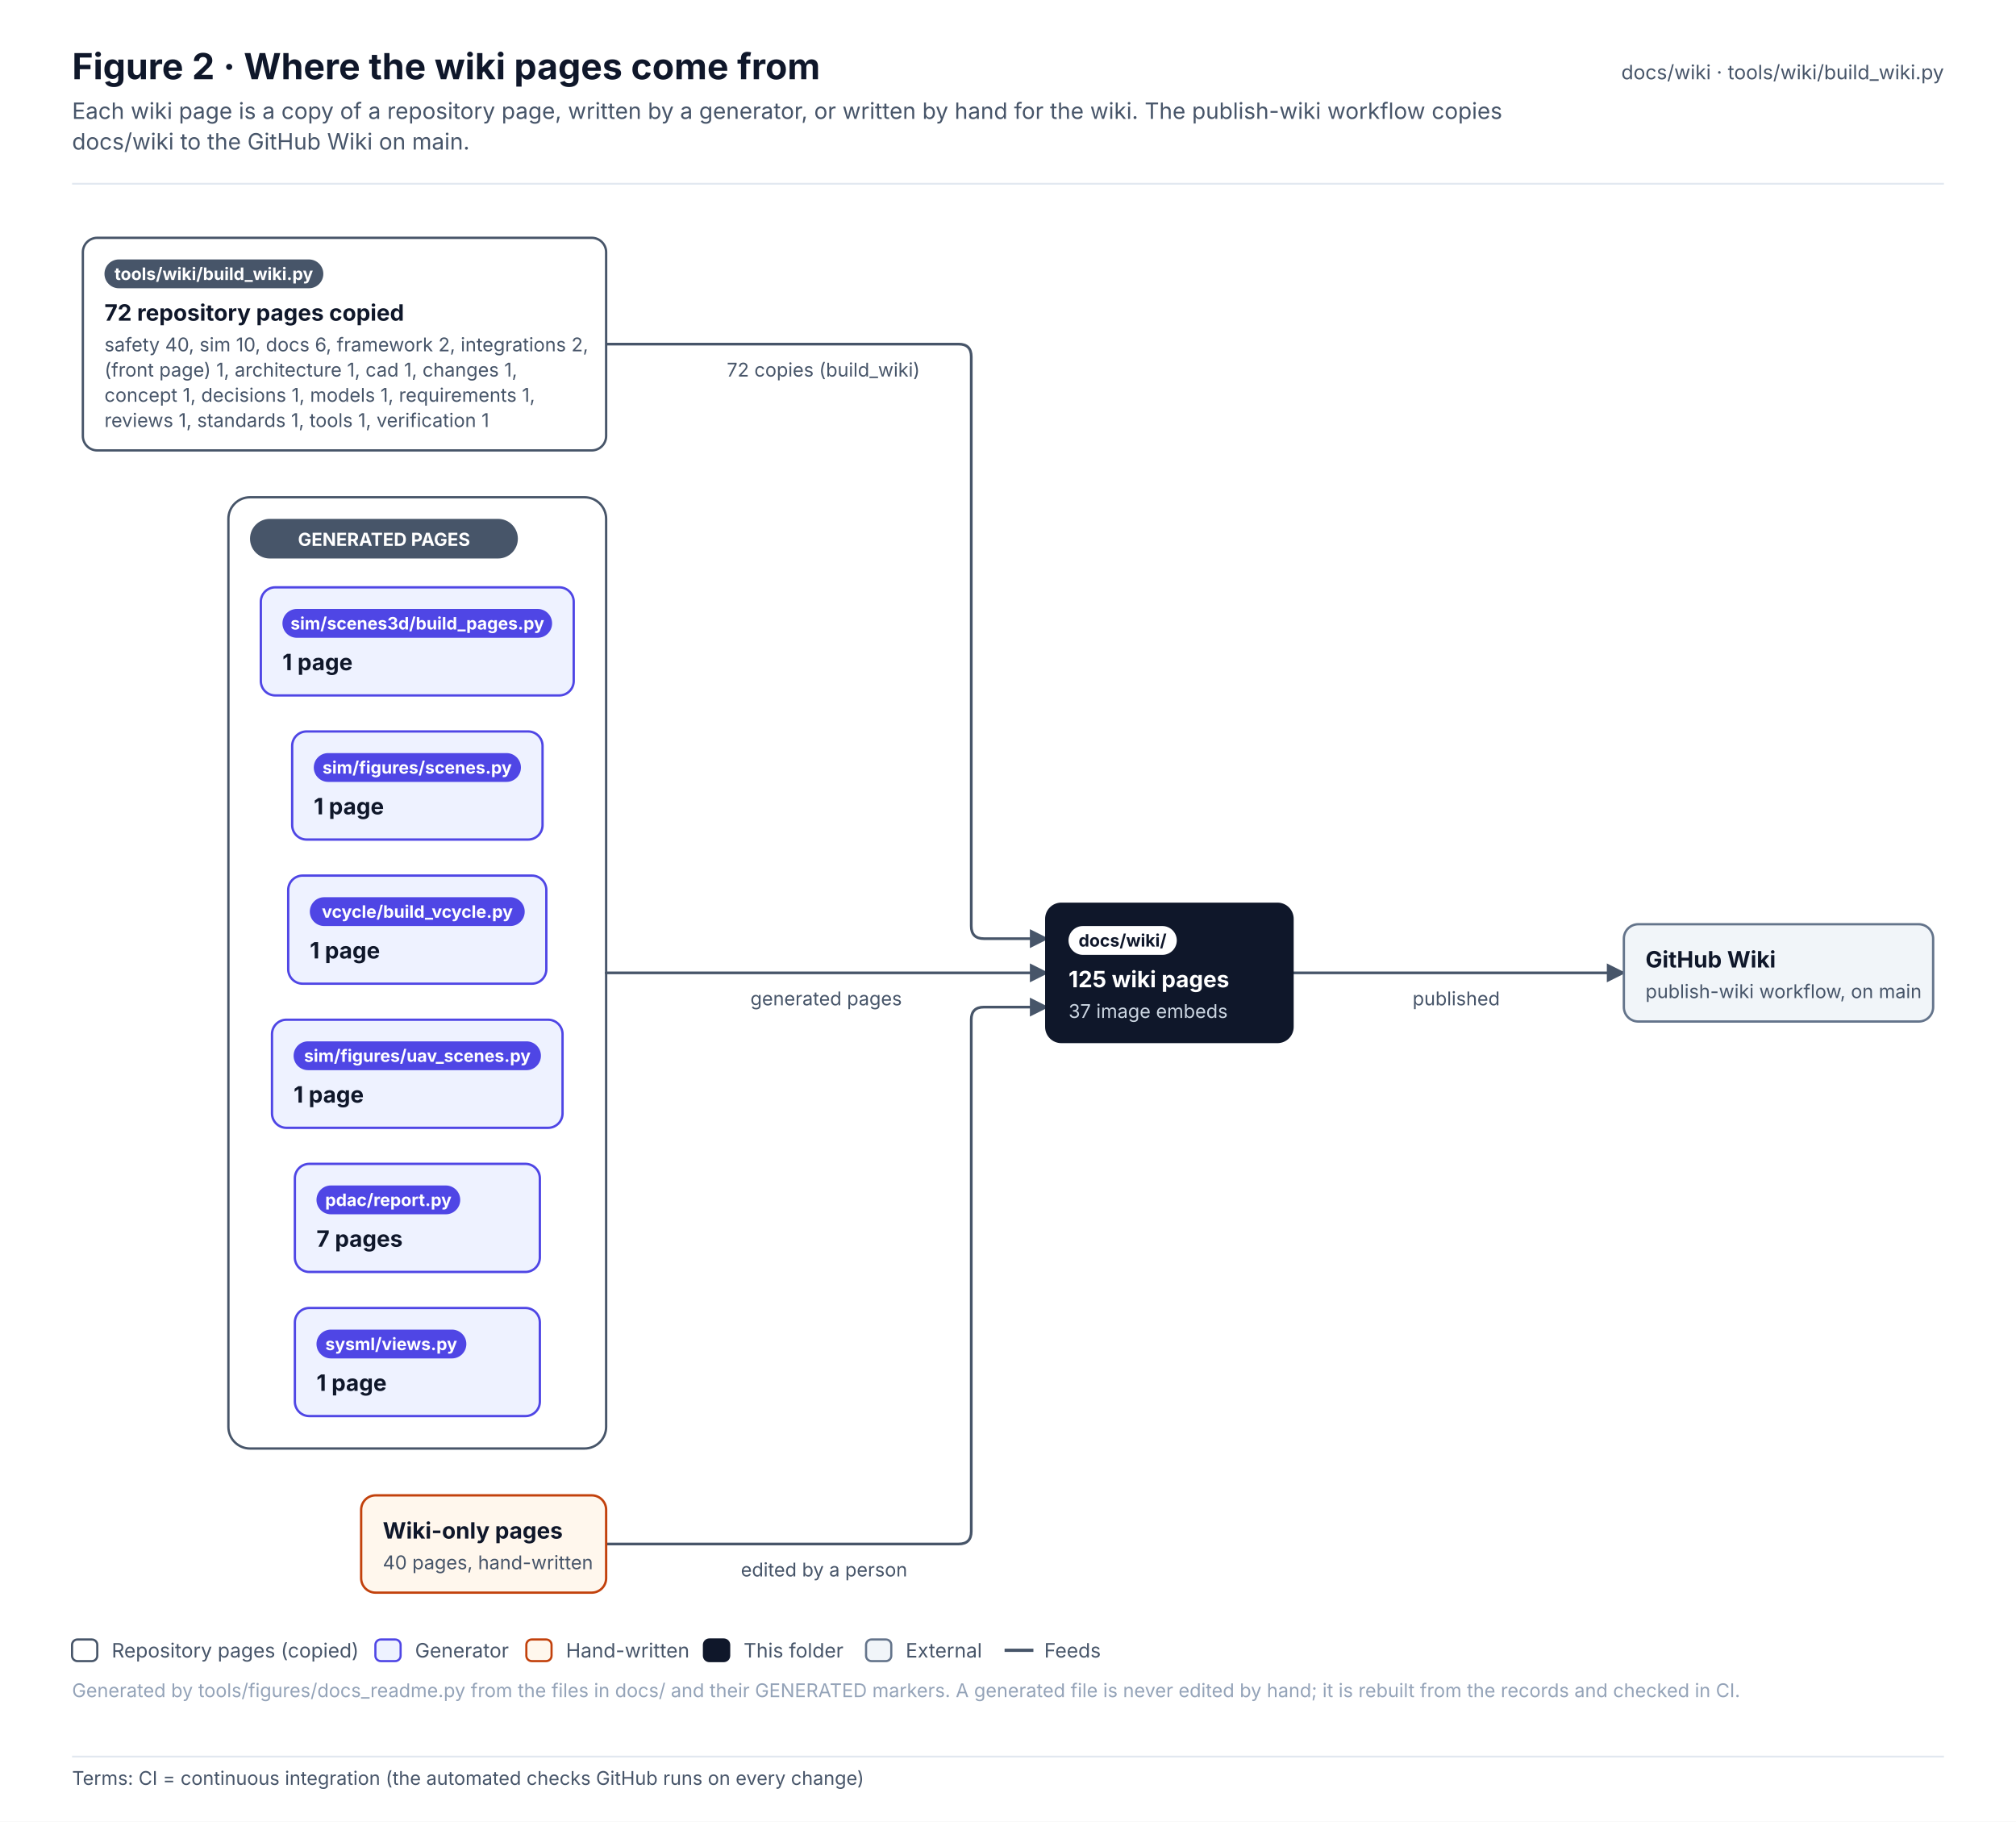
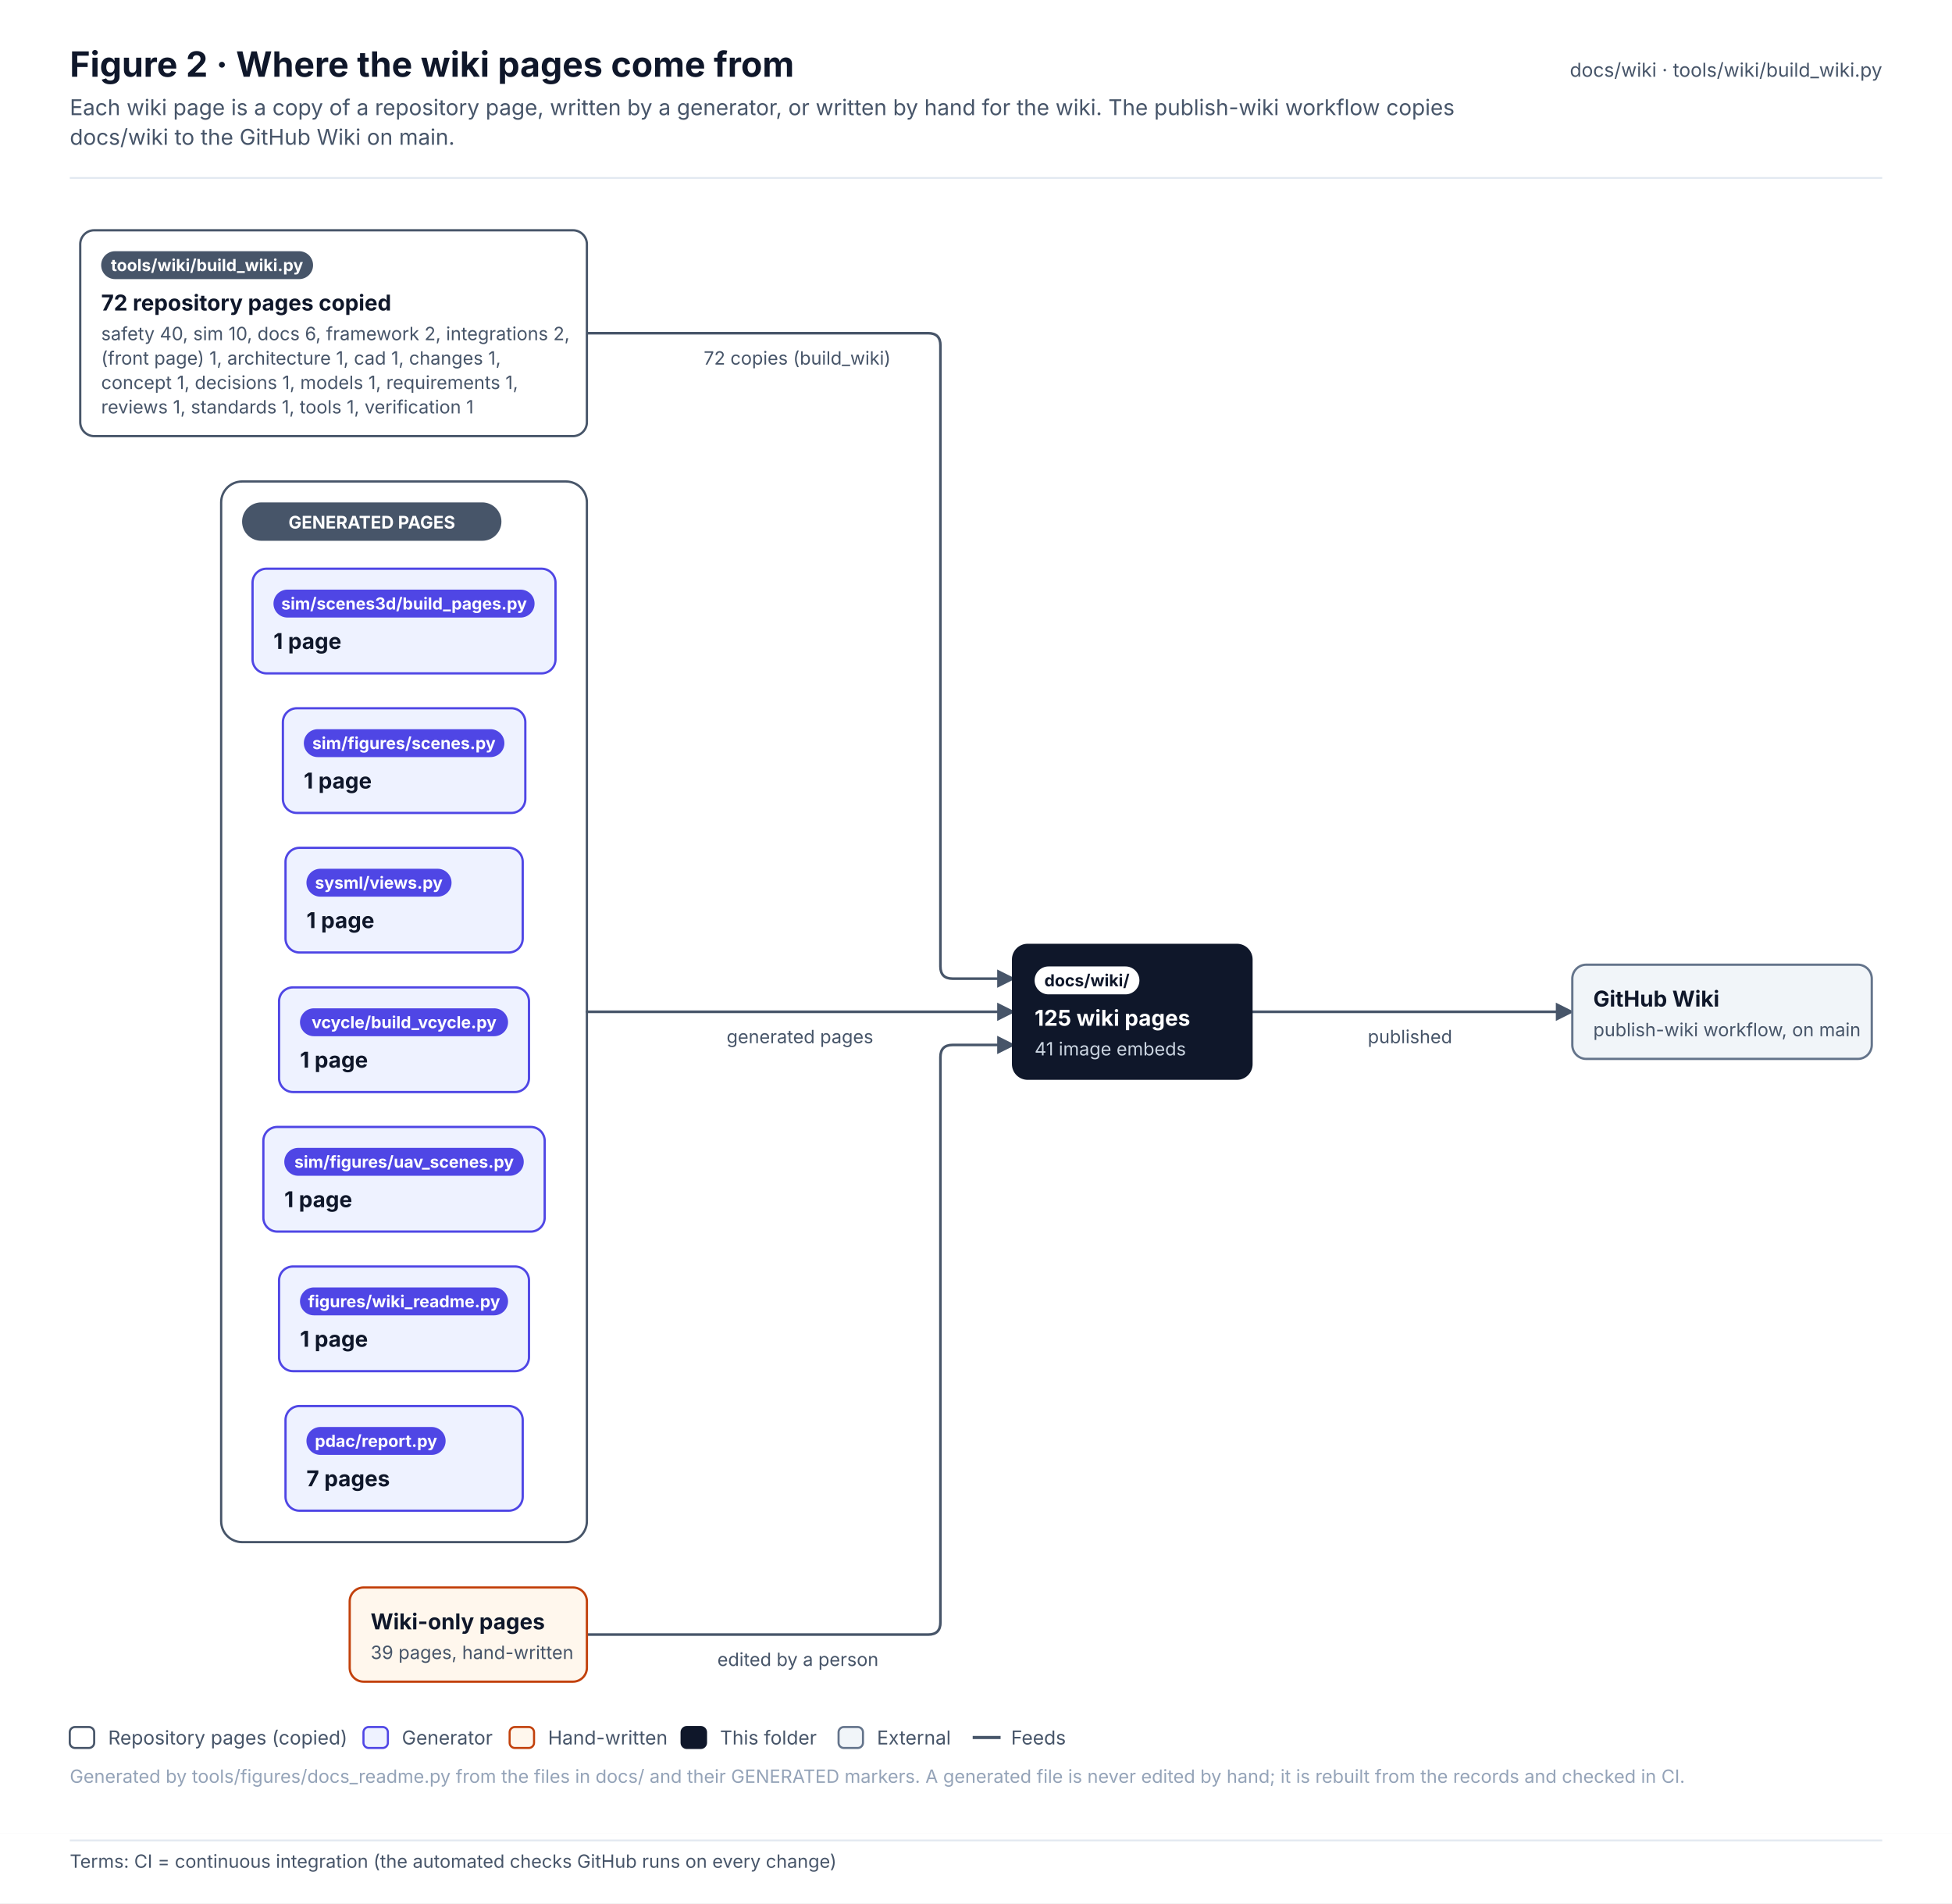
- <svg xmlns="http://www.w3.org/2000/svg" width="1119.2" height="1011.1" viewBox="0 0 1119.2 1011.1" font-family="Inter, 'Segoe UI', Helvetica, Arial, sans-serif" role="img">
+ <svg xmlns="http://www.w3.org/2000/svg" width="1119.2" height="1091.1" viewBox="0 0 1119.2 1091.1" font-family="Inter, 'Segoe UI', Helvetica, Arial, sans-serif" role="img">
  <defs>
    <pattern id="hatch" patternUnits="userSpaceOnUse" width="6" height="6" patternTransform="rotate(45)">
      <rect width="6" height="6" fill="#F1F5F9" />
      <line x1="0" y1="0" x2="0" y2="6" stroke="#E2E8F0" stroke-width="2" />
    </pattern>
    <marker id="arr-ink" viewBox="0 0 10 10" refX="9" refY="5" markerWidth="7" markerHeight="7" orient="auto-start-reverse">
      <path d="M0 0 L10 5 L0 10 z" fill="#475569" />
    </marker>
    <marker id="dia-ink" viewBox="0 0 16 10" refX="15" refY="5" markerWidth="12" markerHeight="8" orient="auto-start-reverse">
      <path d="M1 5 L8 1 L15 5 L8 9 z" fill="#475569" />
    </marker>
    <marker id="tri-ink" viewBox="0 0 12 12" refX="11" refY="6" markerWidth="10" markerHeight="10" orient="auto-start-reverse">
      <path d="M1 1 L11 6 L1 11 z" fill="#FFFFFF" stroke="#475569" stroke-width="1.2" />
    </marker>
    <marker id="arr-system" viewBox="0 0 10 10" refX="9" refY="5" markerWidth="7" markerHeight="7" orient="auto-start-reverse">
      <path d="M0 0 L10 5 L0 10 z" fill="#4F46E5" />
    </marker>
    <marker id="dia-system" viewBox="0 0 16 10" refX="15" refY="5" markerWidth="12" markerHeight="8" orient="auto-start-reverse">
      <path d="M1 5 L8 1 L15 5 L8 9 z" fill="#4F46E5" />
    </marker>
    <marker id="tri-system" viewBox="0 0 12 12" refX="11" refY="6" markerWidth="10" markerHeight="10" orient="auto-start-reverse">
      <path d="M1 1 L11 6 L1 11 z" fill="#FFFFFF" stroke="#4F46E5" stroke-width="1.2" />
    </marker>
    <marker id="arr-software" viewBox="0 0 10 10" refX="9" refY="5" markerWidth="7" markerHeight="7" orient="auto-start-reverse">
      <path d="M0 0 L10 5 L0 10 z" fill="#0F766E" />
    </marker>
    <marker id="dia-software" viewBox="0 0 16 10" refX="15" refY="5" markerWidth="12" markerHeight="8" orient="auto-start-reverse">
      <path d="M1 5 L8 1 L15 5 L8 9 z" fill="#0F766E" />
    </marker>
    <marker id="tri-software" viewBox="0 0 12 12" refX="11" refY="6" markerWidth="10" markerHeight="10" orient="auto-start-reverse">
      <path d="M1 1 L11 6 L1 11 z" fill="#FFFFFF" stroke="#0F766E" stroke-width="1.2" />
    </marker>
    <marker id="arr-safety" viewBox="0 0 10 10" refX="9" refY="5" markerWidth="7" markerHeight="7" orient="auto-start-reverse">
      <path d="M0 0 L10 5 L0 10 z" fill="#C2410C" />
    </marker>
    <marker id="dia-safety" viewBox="0 0 16 10" refX="15" refY="5" markerWidth="12" markerHeight="8" orient="auto-start-reverse">
      <path d="M1 5 L8 1 L15 5 L8 9 z" fill="#C2410C" />
    </marker>
    <marker id="tri-safety" viewBox="0 0 12 12" refX="11" refY="6" markerWidth="10" markerHeight="10" orient="auto-start-reverse">
      <path d="M1 1 L11 6 L1 11 z" fill="#FFFFFF" stroke="#C2410C" stroke-width="1.2" />
    </marker>
    <marker id="arr-interface" viewBox="0 0 10 10" refX="9" refY="5" markerWidth="7" markerHeight="7" orient="auto-start-reverse">
      <path d="M0 0 L10 5 L0 10 z" fill="#7C3AED" />
    </marker>
    <marker id="dia-interface" viewBox="0 0 16 10" refX="15" refY="5" markerWidth="12" markerHeight="8" orient="auto-start-reverse">
      <path d="M1 5 L8 1 L15 5 L8 9 z" fill="#7C3AED" />
    </marker>
    <marker id="tri-interface" viewBox="0 0 12 12" refX="11" refY="6" markerWidth="10" markerHeight="10" orient="auto-start-reverse">
      <path d="M1 1 L11 6 L1 11 z" fill="#FFFFFF" stroke="#7C3AED" stroke-width="1.2" />
    </marker>
    <marker id="arr-external" viewBox="0 0 10 10" refX="9" refY="5" markerWidth="7" markerHeight="7" orient="auto-start-reverse">
      <path d="M0 0 L10 5 L0 10 z" fill="#64748B" />
    </marker>
    <marker id="dia-external" viewBox="0 0 16 10" refX="15" refY="5" markerWidth="12" markerHeight="8" orient="auto-start-reverse">
      <path d="M1 5 L8 1 L15 5 L8 9 z" fill="#64748B" />
    </marker>
    <marker id="tri-external" viewBox="0 0 12 12" refX="11" refY="6" markerWidth="10" markerHeight="10" orient="auto-start-reverse">
      <path d="M1 1 L11 6 L1 11 z" fill="#FFFFFF" stroke="#64748B" stroke-width="1.2" />
    </marker>
    <marker id="arr-work" viewBox="0 0 10 10" refX="9" refY="5" markerWidth="7" markerHeight="7" orient="auto-start-reverse">
      <path d="M0 0 L10 5 L0 10 z" fill="#475569" />
    </marker>
    <marker id="dia-work" viewBox="0 0 16 10" refX="15" refY="5" markerWidth="12" markerHeight="8" orient="auto-start-reverse">
      <path d="M1 5 L8 1 L15 5 L8 9 z" fill="#475569" />
    </marker>
    <marker id="tri-work" viewBox="0 0 12 12" refX="11" refY="6" markerWidth="10" markerHeight="10" orient="auto-start-reverse">
      <path d="M1 1 L11 6 L1 11 z" fill="#FFFFFF" stroke="#475569" stroke-width="1.2" />
    </marker>
    <marker id="arr-muted" viewBox="0 0 10 10" refX="9" refY="5" markerWidth="7" markerHeight="7" orient="auto-start-reverse">
      <path d="M0 0 L10 5 L0 10 z" fill="#94A3B8" />
    </marker>
    <marker id="dia-muted" viewBox="0 0 16 10" refX="15" refY="5" markerWidth="12" markerHeight="8" orient="auto-start-reverse">
      <path d="M1 5 L8 1 L15 5 L8 9 z" fill="#94A3B8" />
    </marker>
    <marker id="tri-muted" viewBox="0 0 12 12" refX="11" refY="6" markerWidth="10" markerHeight="10" orient="auto-start-reverse">
      <path d="M1 1 L11 6 L1 11 z" fill="#FFFFFF" stroke="#94A3B8" stroke-width="1.2" />
    </marker>
    <marker id="arr-current" viewBox="0 0 10 10" refX="9" refY="5" markerWidth="7" markerHeight="7" orient="auto-start-reverse">
      <path d="M0 0 L10 5 L0 10 z" fill="#0F172A" />
    </marker>
    <marker id="dia-current" viewBox="0 0 16 10" refX="15" refY="5" markerWidth="12" markerHeight="8" orient="auto-start-reverse">
      <path d="M1 5 L8 1 L15 5 L8 9 z" fill="#0F172A" />
    </marker>
    <marker id="tri-current" viewBox="0 0 12 12" refX="11" refY="6" markerWidth="10" markerHeight="10" orient="auto-start-reverse">
      <path d="M1 1 L11 6 L1 11 z" fill="#FFFFFF" stroke="#0F172A" stroke-width="1.2" />
    </marker>
    <marker id="arr-ok" viewBox="0 0 10 10" refX="9" refY="5" markerWidth="7" markerHeight="7" orient="auto-start-reverse">
      <path d="M0 0 L10 5 L0 10 z" fill="#2E9E6A" />
    </marker>
    <marker id="dia-ok" viewBox="0 0 16 10" refX="15" refY="5" markerWidth="12" markerHeight="8" orient="auto-start-reverse">
      <path d="M1 5 L8 1 L15 5 L8 9 z" fill="#2E9E6A" />
    </marker>
    <marker id="tri-ok" viewBox="0 0 12 12" refX="11" refY="6" markerWidth="10" markerHeight="10" orient="auto-start-reverse">
      <path d="M1 1 L11 6 L1 11 z" fill="#FFFFFF" stroke="#2E9E6A" stroke-width="1.2" />
    </marker>
    <marker id="arr-amber" viewBox="0 0 10 10" refX="9" refY="5" markerWidth="7" markerHeight="7" orient="auto-start-reverse">
      <path d="M0 0 L10 5 L0 10 z" fill="#D97706" />
    </marker>
    <marker id="dia-amber" viewBox="0 0 16 10" refX="15" refY="5" markerWidth="12" markerHeight="8" orient="auto-start-reverse">
      <path d="M1 5 L8 1 L15 5 L8 9 z" fill="#D97706" />
    </marker>
    <marker id="tri-amber" viewBox="0 0 12 12" refX="11" refY="6" markerWidth="10" markerHeight="10" orient="auto-start-reverse">
      <path d="M1 1 L11 6 L1 11 z" fill="#FFFFFF" stroke="#D97706" stroke-width="1.2" />
    </marker>
    <marker id="arr-red" viewBox="0 0 10 10" refX="9" refY="5" markerWidth="7" markerHeight="7" orient="auto-start-reverse">
      <path d="M0 0 L10 5 L0 10 z" fill="#D2553F" />
    </marker>
    <marker id="dia-red" viewBox="0 0 16 10" refX="15" refY="5" markerWidth="12" markerHeight="8" orient="auto-start-reverse">
      <path d="M1 5 L8 1 L15 5 L8 9 z" fill="#D2553F" />
    </marker>
    <marker id="tri-red" viewBox="0 0 12 12" refX="11" refY="6" markerWidth="10" markerHeight="10" orient="auto-start-reverse">
      <path d="M1 1 L11 6 L1 11 z" fill="#FFFFFF" stroke="#D2553F" stroke-width="1.2" />
    </marker>
  </defs>
-   <rect x="0" y="0" width="1119.2" height="971" rx="0" fill="#FFFFFF" stroke="none" stroke-width="0" />
+   <rect x="0" y="0" width="1119.2" height="1051" rx="0" fill="#FFFFFF" stroke="none" stroke-width="0" />
  <text x="40" y="44" font-size="20" fill="#0F172A" font-weight="700">Figure 2 · Where the wiki pages come from</text>
  <text x="40" y="66" font-size="12.5" fill="#475569">Each wiki page is a copy of a repository page, written by a generator, or written by hand for the wiki. The publish-wiki workflow copies</text>
  <text x="40" y="83" font-size="12.5" fill="#475569">docs/wiki to the GitHub Wiki on main.</text>
  <text x="1079.2" y="44" font-size="11" fill="#475569" text-anchor="end">docs/wiki · tools/wiki/build_wiki.py</text>
  <line x1="40" y1="102" x2="1079.2" y2="102" stroke="#E2E8F0" stroke-width="1" />
  <g transform="translate(40 126)">
-     <rect x="86.8" y="150" width="209.7" height="528" rx="12" fill="#FFFFFF" stroke="#475569" stroke-width="1.3" />
-     <path d="M296.5 65 L492.2 65 Q499.2 65 499.2 72 L499.2 388 Q499.2 395 506.2 395 L541.2 395" stroke="#475569" stroke-width="1.5" fill="none" stroke-linejoin="round" stroke-linecap="round" marker-end="url(#arr-ink)" />
-     <path d="M296.5 414 L541.2 414" stroke="#475569" stroke-width="1.5" fill="none" stroke-linejoin="round" stroke-linecap="round" marker-end="url(#arr-ink)" />
-     <path d="M296.5 731 L492.2 731 Q499.2 731 499.2 724 L499.2 440 Q499.2 433 506.2 433 L541.2 433" stroke="#475569" stroke-width="1.5" fill="none" stroke-linejoin="round" stroke-linecap="round" marker-end="url(#arr-ink)" />
-     <path d="M677.2 414 L861.5 414" stroke="#475569" stroke-width="1.5" fill="none" stroke-linejoin="round" stroke-linecap="round" marker-end="url(#arr-ink)" />
+     <rect x="86.8" y="150" width="209.7" height="608" rx="12" fill="#FFFFFF" stroke="#475569" stroke-width="1.3" />
+     <path d="M296.5 65 L492.2 65 Q499.2 65 499.2 72 L499.2 428 Q499.2 435 506.2 435 L541.2 435" stroke="#475569" stroke-width="1.5" fill="none" stroke-linejoin="round" stroke-linecap="round" marker-end="url(#arr-ink)" />
+     <path d="M296.5 454 L541.2 454" stroke="#475569" stroke-width="1.5" fill="none" stroke-linejoin="round" stroke-linecap="round" marker-end="url(#arr-ink)" />
+     <path d="M296.5 811 L492.2 811 Q499.2 811 499.2 804 L499.2 480 Q499.2 473 506.2 473 L541.2 473" stroke="#475569" stroke-width="1.5" fill="none" stroke-linejoin="round" stroke-linecap="round" marker-end="url(#arr-ink)" />
+     <path d="M677.2 454 L861.5 454" stroke="#475569" stroke-width="1.5" fill="none" stroke-linejoin="round" stroke-linecap="round" marker-end="url(#arr-ink)" />
    <rect x="98.8" y="162" width="148.7" height="22" rx="11" fill="#475569" stroke="none" stroke-width="0" />
    <text x="173.2" y="177" font-size="10" fill="#FFFFFF" font-weight="700" text-anchor="middle">GENERATED PAGES</text>
    <rect x="6" y="6" width="290.5" height="118" rx="8" fill="#FFFFFF" stroke="#475569" stroke-width="1.3" />
    <rect x="18" y="18" width="121.5" height="16" rx="8.0" fill="#475569" stroke="none" stroke-width="1" />
    <text x="78.7" y="29.4" font-size="9.5" fill="#FFFFFF" font-weight="700" text-anchor="middle">tools/wiki/build_wiki.py</text>
    <text x="18" y="52" font-size="12.5" fill="#0F172A" font-weight="700">72 repository pages copied</text>
    <text x="18" y="69" font-size="10.5" fill="#475569">safety 40, sim 10, docs 6, framework 2, integrations 2,</text>
    <text x="18" y="83" font-size="10.5" fill="#475569">(front page) 1, architecture 1, cad 1, changes 1,</text>
    <text x="18" y="97" font-size="10.5" fill="#475569">concept 1, decisions 1, models 1, requirements 1,</text>
    <text x="18" y="111" font-size="10.5" fill="#475569">reviews 1, standards 1, tools 1, verification 1</text>
    <rect x="122.2" y="280" width="139" height="60" rx="8" fill="#EEF2FF" stroke="#4F46E5" stroke-width="1.3" />
    <rect x="134.2" y="292" width="115" height="16" rx="8.0" fill="#4F46E5" stroke="none" stroke-width="1" />
    <text x="191.6" y="303.4" font-size="9.5" fill="#FFFFFF" font-weight="700" text-anchor="middle">sim/figures/scenes.py</text>
    <text x="134.2" y="326" font-size="12.5" fill="#0F172A" font-weight="700">1 page</text>
-     <rect x="111" y="440" width="161.3" height="60" rx="8" fill="#EEF2FF" stroke="#4F46E5" stroke-width="1.3" />
-     <rect x="123" y="452" width="137.3" height="16" rx="8.0" fill="#4F46E5" stroke="none" stroke-width="1" />
-     <text x="191.7" y="463.4" font-size="9.5" fill="#FFFFFF" font-weight="700" text-anchor="middle">sim/figures/uav_scenes.py</text>
-     <text x="123" y="486" font-size="12.5" fill="#0F172A" font-weight="700">1 page</text>
+     <rect x="111" y="520" width="161.3" height="60" rx="8" fill="#EEF2FF" stroke="#4F46E5" stroke-width="1.3" />
+     <rect x="123" y="532" width="137.3" height="16" rx="8.0" fill="#4F46E5" stroke="none" stroke-width="1" />
+     <text x="191.7" y="543.4" font-size="9.5" fill="#FFFFFF" font-weight="700" text-anchor="middle">sim/figures/uav_scenes.py</text>
+     <text x="123" y="566" font-size="12.5" fill="#0F172A" font-weight="700">1 page</text>
    <rect x="104.8" y="200" width="173.7" height="60" rx="8" fill="#EEF2FF" stroke="#4F46E5" stroke-width="1.3" />
    <rect x="116.8" y="212" width="149.7" height="16" rx="8.0" fill="#4F46E5" stroke="none" stroke-width="1" />
    <text x="191.7" y="223.4" font-size="9.5" fill="#FFFFFF" font-weight="700" text-anchor="middle">sim/scenes3d/build_pages.py</text>
    <text x="116.8" y="246" font-size="12.5" fill="#0F172A" font-weight="700">1 page</text>
-     <rect x="123.7" y="520" width="136" height="60" rx="8" fill="#EEF2FF" stroke="#4F46E5" stroke-width="1.3" />
-     <rect x="135.7" y="532" width="79.8" height="16" rx="8.0" fill="#4F46E5" stroke="none" stroke-width="1" />
-     <text x="175.6" y="543.4" font-size="9.5" fill="#FFFFFF" font-weight="700" text-anchor="middle">pdac/report.py</text>
-     <text x="135.7" y="566" font-size="12.5" fill="#0F172A" font-weight="700">7 pages</text>
-     <rect x="123.7" y="600" width="136" height="60" rx="8" fill="#EEF2FF" stroke="#4F46E5" stroke-width="1.3" />
-     <rect x="135.7" y="612" width="83.2" height="16" rx="8.0" fill="#4F46E5" stroke="none" stroke-width="1" />
-     <text x="177.2" y="623.4" font-size="9.5" fill="#FFFFFF" font-weight="700" text-anchor="middle">sysml/views.py</text>
-     <text x="135.7" y="646" font-size="12.5" fill="#0F172A" font-weight="700">1 page</text>
-     <rect x="120" y="360" width="143.3" height="60" rx="8" fill="#EEF2FF" stroke="#4F46E5" stroke-width="1.3" />
-     <rect x="132" y="372" width="119.3" height="16" rx="8.0" fill="#4F46E5" stroke="none" stroke-width="1" />
-     <text x="191.7" y="383.4" font-size="9.5" fill="#FFFFFF" font-weight="700" text-anchor="middle">vcycle/build_vcycle.py</text>
-     <text x="132" y="406" font-size="12.5" fill="#0F172A" font-weight="700">1 page</text>
-     <rect x="160.5" y="704" width="136" height="54" rx="8" fill="#FFF7ED" stroke="#C2410C" stroke-width="1.3" />
-     <text x="172.5" y="728" font-size="12.5" fill="#0F172A" font-weight="700">Wiki-only pages</text>
-     <text x="172.5" y="745" font-size="10.5" fill="#475569">40 pages, hand-written</text>
-     <rect x="541.2" y="376" width="136" height="76" rx="8" fill="#0F172A" stroke="#0F172A" stroke-width="2" />
-     <rect x="553.2" y="388" width="60.1" height="16" rx="8.0" fill="#FFFFFF" stroke="none" stroke-width="1" />
-     <text x="583.2" y="399.4" font-size="9.5" fill="#0F172A" font-weight="700" text-anchor="middle">docs/wiki/</text>
-     <text x="553.2" y="422" font-size="12.5" fill="#FFFFFF" font-weight="700">125 wiki pages</text>
-     <text x="553.2" y="439" font-size="10.5" fill="#CBD5E1">37 image embeds</text>
-     <rect x="861.5" y="387" width="171.7" height="54" rx="8" fill="#F1F5F9" stroke="#64748B" stroke-width="1.3" />
-     <text x="873.5" y="411" font-size="12.5" fill="#0F172A" font-weight="700">GitHub Wiki</text>
-     <text x="873.5" y="428" font-size="10.5" fill="#475569">publish-wiki workflow, on main</text>
+     <rect x="120" y="600" width="143.3" height="60" rx="8" fill="#EEF2FF" stroke="#4F46E5" stroke-width="1.3" />
+     <rect x="132" y="612" width="119.3" height="16" rx="8.0" fill="#4F46E5" stroke="none" stroke-width="1" />
+     <text x="191.7" y="623.4" font-size="9.5" fill="#FFFFFF" font-weight="700" text-anchor="middle">figures/wiki_readme.py</text>
+     <text x="132" y="646" font-size="12.5" fill="#0F172A" font-weight="700">1 page</text>
+     <rect x="123.7" y="680" width="136" height="60" rx="8" fill="#EEF2FF" stroke="#4F46E5" stroke-width="1.3" />
+     <rect x="135.7" y="692" width="79.8" height="16" rx="8.0" fill="#4F46E5" stroke="none" stroke-width="1" />
+     <text x="175.6" y="703.4" font-size="9.5" fill="#FFFFFF" font-weight="700" text-anchor="middle">pdac/report.py</text>
+     <text x="135.7" y="726" font-size="12.5" fill="#0F172A" font-weight="700">7 pages</text>
+     <rect x="123.7" y="360" width="136" height="60" rx="8" fill="#EEF2FF" stroke="#4F46E5" stroke-width="1.3" />
+     <rect x="135.7" y="372" width="83.2" height="16" rx="8.0" fill="#4F46E5" stroke="none" stroke-width="1" />
+     <text x="177.2" y="383.4" font-size="9.5" fill="#FFFFFF" font-weight="700" text-anchor="middle">sysml/views.py</text>
+     <text x="135.7" y="406" font-size="12.5" fill="#0F172A" font-weight="700">1 page</text>
+     <rect x="120" y="440" width="143.3" height="60" rx="8" fill="#EEF2FF" stroke="#4F46E5" stroke-width="1.3" />
+     <rect x="132" y="452" width="119.3" height="16" rx="8.0" fill="#4F46E5" stroke="none" stroke-width="1" />
+     <text x="191.7" y="463.4" font-size="9.5" fill="#FFFFFF" font-weight="700" text-anchor="middle">vcycle/build_vcycle.py</text>
+     <text x="132" y="486" font-size="12.5" fill="#0F172A" font-weight="700">1 page</text>
+     <rect x="160.5" y="784" width="136" height="54" rx="8" fill="#FFF7ED" stroke="#C2410C" stroke-width="1.3" />
+     <text x="172.5" y="808" font-size="12.5" fill="#0F172A" font-weight="700">Wiki-only pages</text>
+     <text x="172.5" y="825" font-size="10.5" fill="#475569">39 pages, hand-written</text>
+     <rect x="541.2" y="416" width="136" height="76" rx="8" fill="#0F172A" stroke="#0F172A" stroke-width="2" />
+     <rect x="553.2" y="428" width="60.1" height="16" rx="8.0" fill="#FFFFFF" stroke="none" stroke-width="1" />
+     <text x="583.2" y="439.4" font-size="9.5" fill="#0F172A" font-weight="700" text-anchor="middle">docs/wiki/</text>
+     <text x="553.2" y="462" font-size="12.5" fill="#FFFFFF" font-weight="700">125 wiki pages</text>
+     <text x="553.2" y="479" font-size="10.5" fill="#CBD5E1">41 image embeds</text>
+     <rect x="861.5" y="427" width="171.7" height="54" rx="8" fill="#F1F5F9" stroke="#64748B" stroke-width="1.3" />
+     <text x="873.5" y="451" font-size="12.5" fill="#0F172A" font-weight="700">GitHub Wiki</text>
+     <text x="873.5" y="468" font-size="10.5" fill="#475569">publish-wiki workflow, on main</text>
    <rect x="358.5" y="70" width="120.7" height="18" rx="4" fill="#FFFFFF" stroke="none" stroke-width="0" opacity="0.92" />
    <text x="363.5" y="83" font-size="10.5" fill="#475569">72 copies (build_wiki)</text>
-     <rect x="371.6" y="419" width="94.6" height="18" rx="4" fill="#FFFFFF" stroke="none" stroke-width="0" opacity="0.92" />
-     <text x="376.6" y="432" font-size="10.5" fill="#475569">generated pages</text>
-     <rect x="366.3" y="736" width="105.1" height="18" rx="4" fill="#FFFFFF" stroke="none" stroke-width="0" opacity="0.92" />
-     <text x="371.3" y="749" font-size="10.5" fill="#475569">edited by a person</text>
-     <rect x="739.2" y="419" width="60.3" height="18" rx="4" fill="#FFFFFF" stroke="none" stroke-width="0" opacity="0.92" />
-     <text x="744.2" y="432" font-size="10.5" fill="#475569">published</text>
+     <rect x="371.6" y="459" width="94.6" height="18" rx="4" fill="#FFFFFF" stroke="none" stroke-width="0" opacity="0.92" />
+     <text x="376.6" y="472" font-size="10.5" fill="#475569">generated pages</text>
+     <rect x="366.3" y="816" width="105.1" height="18" rx="4" fill="#FFFFFF" stroke="none" stroke-width="0" opacity="0.92" />
+     <text x="371.3" y="829" font-size="10.5" fill="#475569">edited by a person</text>
+     <rect x="739.2" y="459" width="60.3" height="18" rx="4" fill="#FFFFFF" stroke="none" stroke-width="0" opacity="0.92" />
+     <text x="744.2" y="472" font-size="10.5" fill="#475569">published</text>
  </g>
-   <rect x="40" y="910" width="14" height="12" rx="3" fill="#FFFFFF" stroke="#475569" stroke-width="1.2" />
-   <text x="62" y="920" font-size="11" fill="#475569">Repository pages (copied)</text>
-   <rect x="208.4" y="910" width="14" height="12" rx="3" fill="#EEF2FF" stroke="#4F46E5" stroke-width="1.2" />
-   <text x="230.4" y="920" font-size="11" fill="#475569">Generator</text>
-   <rect x="292.2" y="910" width="14" height="12" rx="3" fill="#FFF7ED" stroke="#C2410C" stroke-width="1.2" />
-   <text x="314.2" y="920" font-size="11" fill="#475569">Hand-written</text>
-   <rect x="390.8" y="910" width="14" height="12" rx="3" fill="#0F172A" stroke="#0F172A" stroke-width="1.2" />
-   <text x="412.8" y="920" font-size="11" fill="#475569">This folder</text>
-   <rect x="480.8" y="910" width="14" height="12" rx="3" fill="#F1F5F9" stroke="#64748B" stroke-width="1.2" />
-   <text x="502.8" y="920" font-size="11" fill="#475569">External</text>
-   <line x1="557.7" y1="916" x2="573.7" y2="916" stroke="#475569" stroke-width="1.8" />
-   <text x="579.7" y="920" font-size="11" fill="#475569">Feeds</text>
-   <text x="40" y="942" font-size="10.5" fill="#94A3B8">Generated by tools/figures/docs_readme.py from the files in docs/ and their GENERATED markers. A generated file is never edited by hand; it is rebuilt from the records and checked in CI.</text>
-   <g class="terms" data-base-h="971">
-     <rect x="0" y="971" width="1119.2" height="40.1" fill="#FFFFFF" />
-     <line x1="40" y1="975" x2="1079.2" y2="975" stroke="#E2E8F0" stroke-width="1" />
-     <text x="40" y="990.7" font-size="10.5" fill="#475569" font-family="Inter, 'Segoe UI', Helvetica, Arial, sans-serif">Terms: CI = continuous integration (the automated checks GitHub runs on every change)</text>
+   <rect x="40" y="990" width="14" height="12" rx="3" fill="#FFFFFF" stroke="#475569" stroke-width="1.2" />
+   <text x="62" y="1000" font-size="11" fill="#475569">Repository pages (copied)</text>
+   <rect x="208.4" y="990" width="14" height="12" rx="3" fill="#EEF2FF" stroke="#4F46E5" stroke-width="1.2" />
+   <text x="230.4" y="1000" font-size="11" fill="#475569">Generator</text>
+   <rect x="292.2" y="990" width="14" height="12" rx="3" fill="#FFF7ED" stroke="#C2410C" stroke-width="1.2" />
+   <text x="314.2" y="1000" font-size="11" fill="#475569">Hand-written</text>
+   <rect x="390.8" y="990" width="14" height="12" rx="3" fill="#0F172A" stroke="#0F172A" stroke-width="1.2" />
+   <text x="412.8" y="1000" font-size="11" fill="#475569">This folder</text>
+   <rect x="480.8" y="990" width="14" height="12" rx="3" fill="#F1F5F9" stroke="#64748B" stroke-width="1.2" />
+   <text x="502.8" y="1000" font-size="11" fill="#475569">External</text>
+   <line x1="557.7" y1="996" x2="573.7" y2="996" stroke="#475569" stroke-width="1.8" />
+   <text x="579.7" y="1000" font-size="11" fill="#475569">Feeds</text>
+   <text x="40" y="1022" font-size="10.5" fill="#94A3B8">Generated by tools/figures/docs_readme.py from the files in docs/ and their GENERATED markers. A generated file is never edited by hand; it is rebuilt from the records and checked in CI.</text>
+   <g class="terms" data-base-h="1051">
+     <rect x="0" y="1051" width="1119.2" height="40.1" fill="#FFFFFF" />
+     <line x1="40" y1="1055" x2="1079.2" y2="1055" stroke="#E2E8F0" stroke-width="1" />
+     <text x="40" y="1070.7" font-size="10.5" fill="#475569" font-family="Inter, 'Segoe UI', Helvetica, Arial, sans-serif">Terms: CI = continuous integration (the automated checks GitHub runs on every change)</text>
  </g>
</svg>
